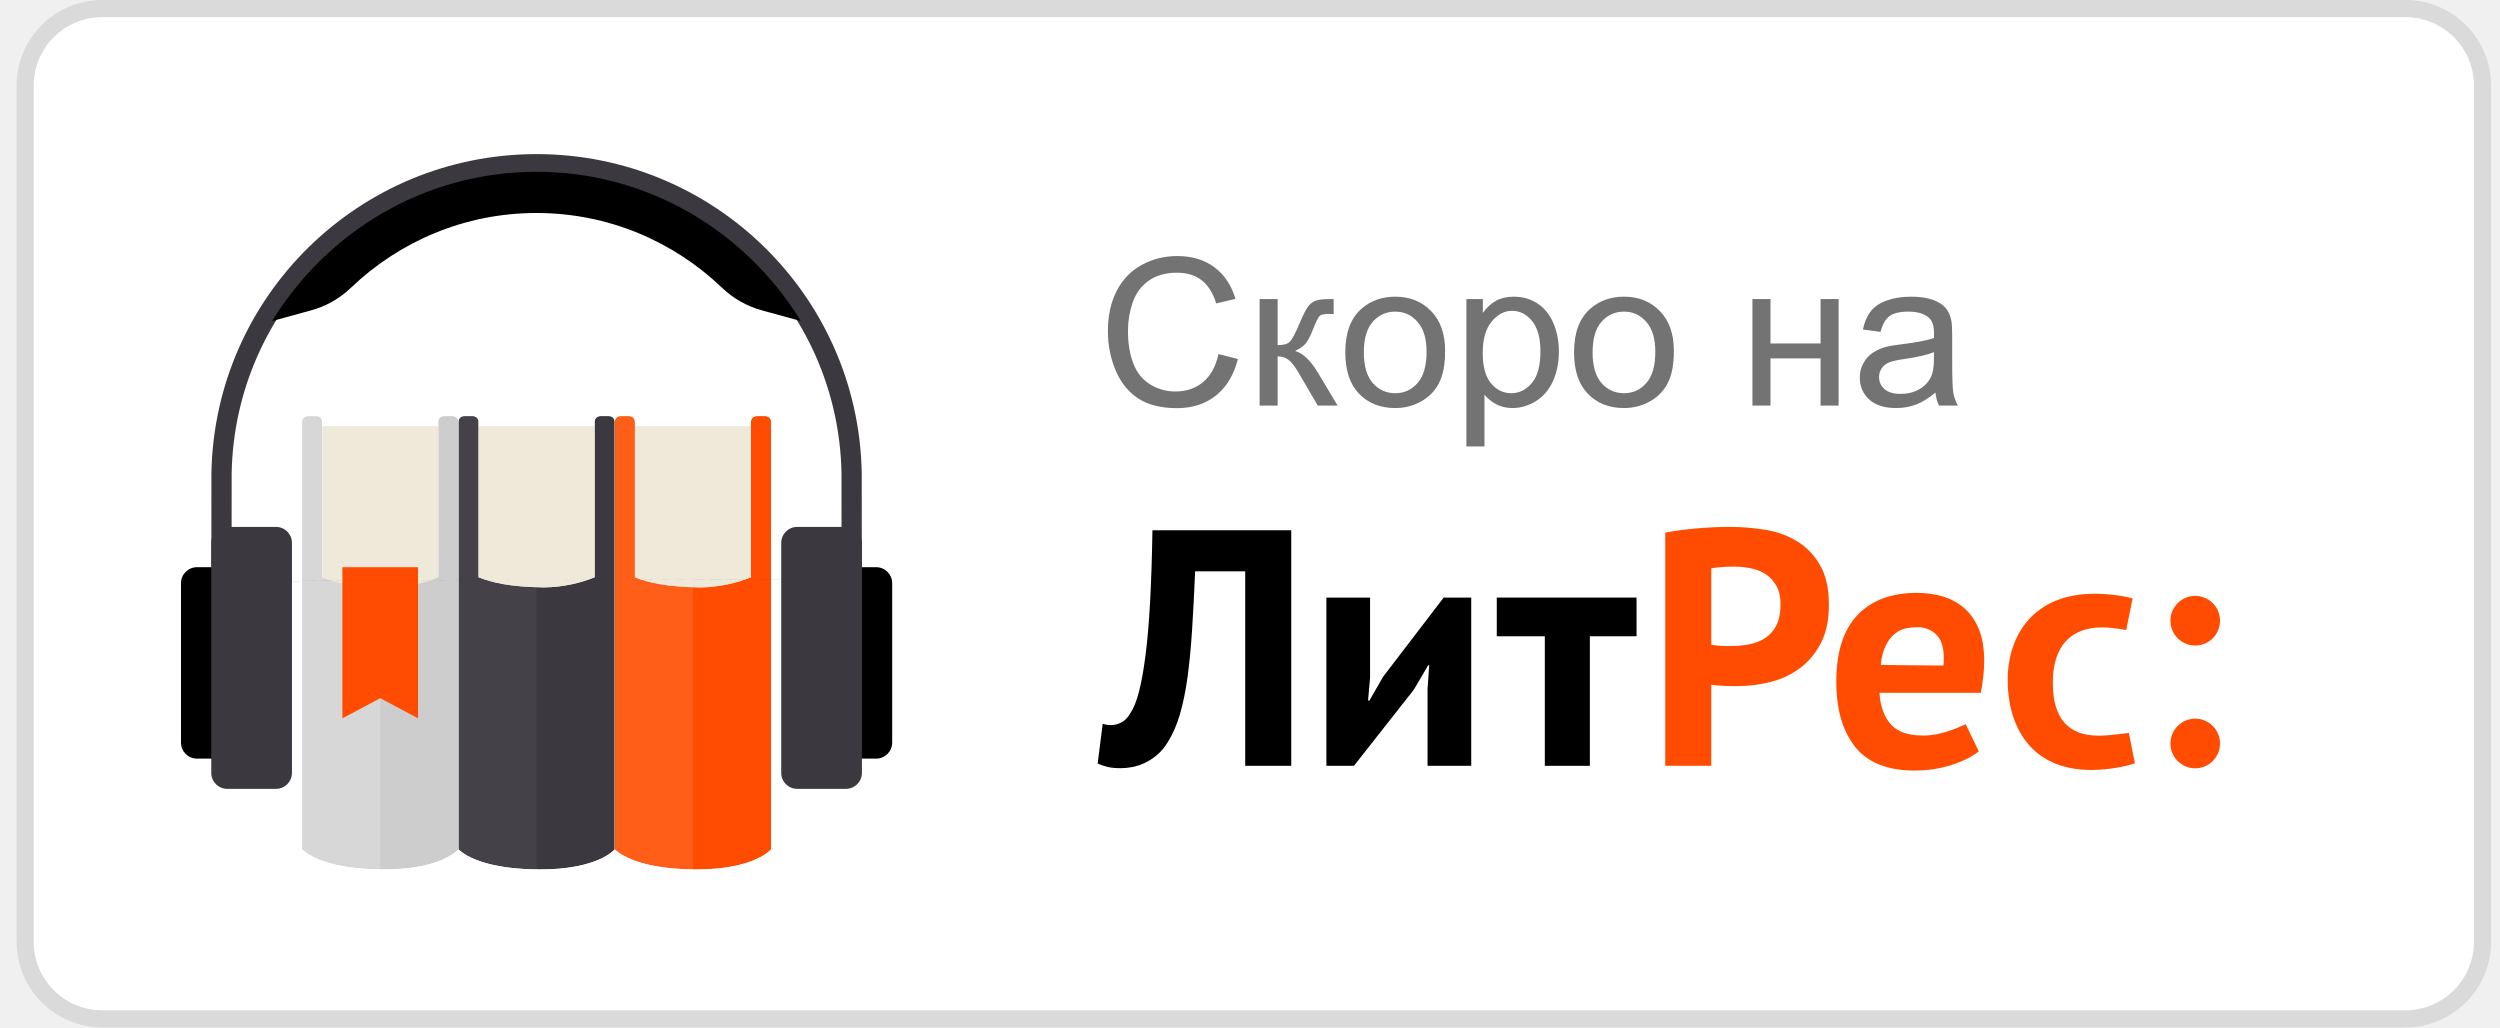
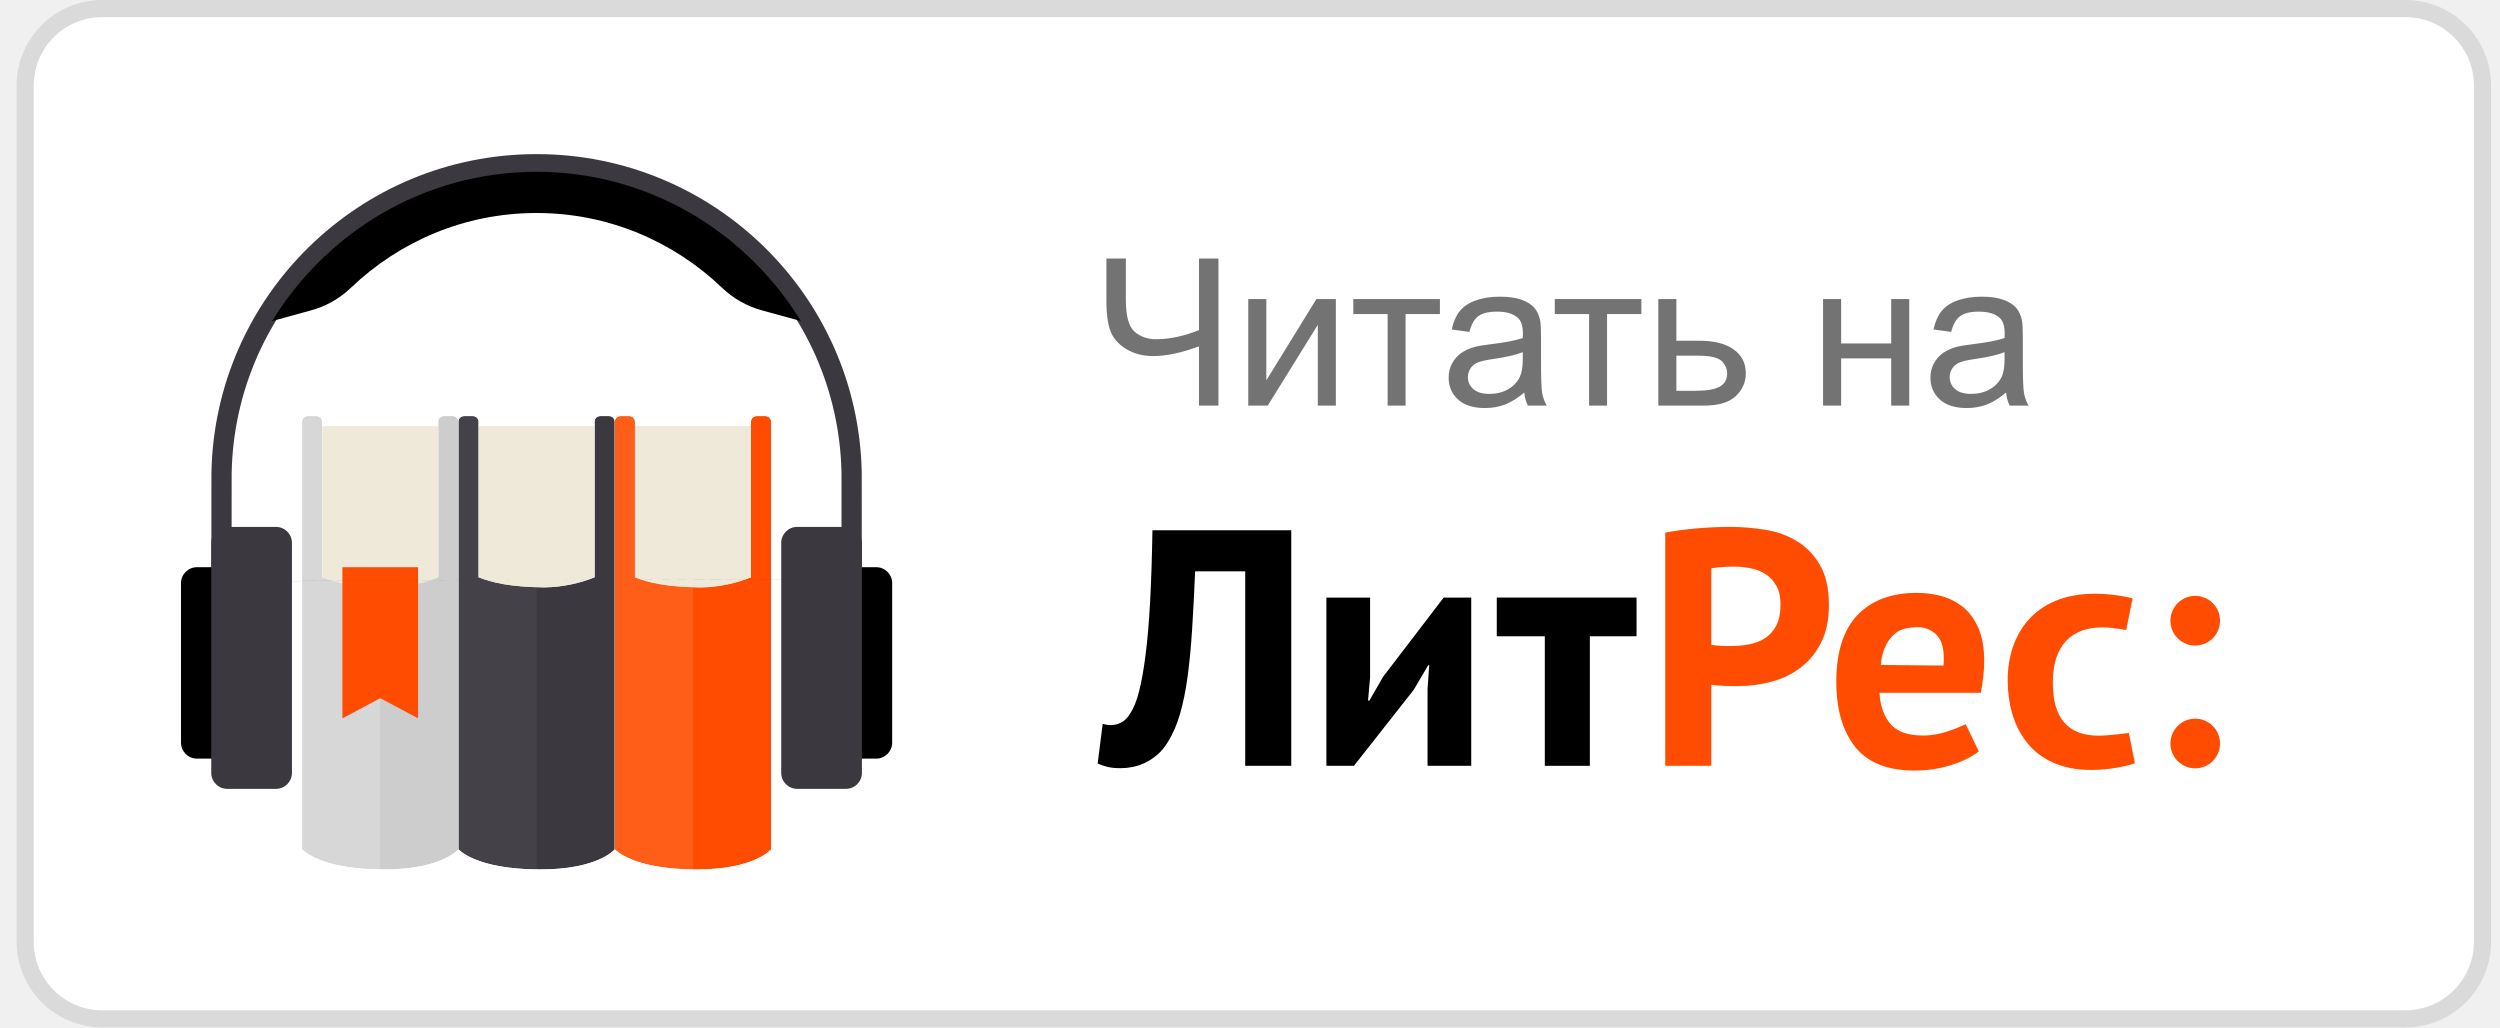
<svg xmlns="http://www.w3.org/2000/svg" width="146" height="60" viewBox="0 0 146 60" fill="none">
  <rect x="1.47" y="0.5" width="143.507" height="59" rx="4.5" fill="white" stroke="#DADADA" />
-   <g clip-path="url(#clip0_105_134)">
+   <g clip-path="url(#clip0_501_2)">
    <path d="M25.593 24.887H18.818V34.301H25.593V24.887Z" fill="#EFE9DA" />
-     <mask id="mask0_105_134" style="mask-type:alpha" maskUnits="userSpaceOnUse" x="17" y="24" width="10" height="27">
-       <path d="M26.771 49.6C26.771 49.6 25.82 50.791 22.352 50.777C18.59 50.763 17.644 49.587 17.639 49.6V24.628C17.639 24.446 17.784 24.299 17.968 24.299H18.489C18.671 24.299 18.818 24.447 18.818 24.623V33.713C19.594 34.02 20.655 34.281 22.647 34.302C23.756 34.293 24.816 34.034 25.593 33.713V24.623C25.593 24.444 25.737 24.299 25.921 24.299H26.443C26.624 24.299 26.771 24.447 26.771 24.628V49.6Z" fill="white" />
+     <mask id="mask0_501_2" style="mask-type:alpha" maskUnits="userSpaceOnUse" x="17" y="24" width="10" height="27">
+       <path d="M26.771 49.6C26.771 49.6 25.82 50.791 22.352 50.777C18.59 50.763 17.644 49.587 17.639 49.6V24.628C17.639 24.446 17.784 24.299 17.968 24.299H18.489C18.671 24.299 18.817 24.447 18.817 24.623V33.713C19.594 34.02 20.655 34.281 22.647 34.302C23.755 34.293 24.816 34.034 25.593 33.713V24.623C25.593 24.444 25.737 24.299 25.921 24.299H26.442C26.624 24.299 26.771 24.447 26.771 24.628V49.6Z" fill="white" />
    </mask>
-     <g mask="url(#mask0_105_134)">
-       <path d="M26.771 49.6C26.771 49.6 25.82 50.791 22.352 50.777C18.59 50.763 17.644 49.587 17.639 49.6V24.628C17.639 24.446 17.784 24.299 17.968 24.299H18.489C18.671 24.299 18.818 24.447 18.818 24.623V33.713C19.594 34.02 20.655 34.281 22.647 34.302C23.756 34.293 24.816 34.034 25.593 33.713V24.623C25.593 24.444 25.737 24.299 25.921 24.299H26.443C26.624 24.299 26.771 24.447 26.771 24.628V49.6Z" fill="#CDCDCD" />
+     <g mask="url(#mask0_501_2)">
+       <path d="M26.771 49.6C26.771 49.6 25.82 50.791 22.352 50.777C18.59 50.763 17.644 49.587 17.639 49.6V24.628C17.639 24.446 17.784 24.299 17.968 24.299H18.489C18.671 24.299 18.817 24.447 18.817 24.623V33.713C19.594 34.02 20.655 34.281 22.647 34.302C23.755 34.293 24.816 34.034 25.593 33.713V24.623C25.593 24.444 25.737 24.299 25.921 24.299H26.442C26.624 24.299 26.771 24.447 26.771 24.628V49.6Z" fill="#CDCDCD" />
      <path d="M22.205 24.005H17.345V52.248H22.205V24.005Z" fill="white" fill-opacity="0.2" />
    </g>
    <path d="M34.724 24.887H27.949V34.301H34.724V24.887Z" fill="#EFE9DA" />
-     <mask id="mask1_105_134" style="mask-type:alpha" maskUnits="userSpaceOnUse" x="26" y="24" width="10" height="27">
+     <mask id="mask1_501_2" style="mask-type:alpha" maskUnits="userSpaceOnUse" x="26" y="24" width="10" height="27">
      <path d="M35.902 49.6C35.902 49.6 34.952 50.791 31.484 50.777C27.721 50.763 26.776 49.587 26.771 49.6V24.628C26.771 24.446 26.915 24.299 27.099 24.299H27.621C27.802 24.299 27.949 24.447 27.949 24.623V33.713C28.726 34.02 29.786 34.281 31.778 34.302C32.887 34.293 33.947 34.034 34.724 33.713V24.623C34.724 24.444 34.868 24.299 35.052 24.299H35.574C35.755 24.299 35.902 24.447 35.902 24.628V49.6Z" fill="white" />
    </mask>
-     <g mask="url(#mask1_105_134)">
+     <g mask="url(#mask1_501_2)">
      <path d="M35.902 49.6C35.902 49.6 34.952 50.791 31.484 50.777C27.721 50.763 26.776 49.587 26.771 49.6V24.628C26.771 24.446 26.915 24.299 27.099 24.299H27.621C27.802 24.299 27.949 24.447 27.949 24.623V33.713C28.726 34.02 29.786 34.281 31.778 34.302C32.887 34.293 33.947 34.034 34.724 33.713V24.623C34.724 24.444 34.868 24.299 35.052 24.299H35.574C35.755 24.299 35.902 24.447 35.902 24.628V49.6Z" fill="#3B393F" />
      <path d="M31.337 24.005H26.476V52.248H31.337V24.005Z" fill="white" fill-opacity="0.05" />
    </g>
-     <path d="M43.855 24.887H37.081V34.301H43.855V24.887Z" fill="#EFE9DA" />
-     <mask id="mask2_105_134" style="mask-type:alpha" maskUnits="userSpaceOnUse" x="35" y="24" width="11" height="27">
-       <path d="M45.033 49.6C45.033 49.6 44.083 50.791 40.615 50.777C36.853 50.763 35.907 49.587 35.902 49.6V24.628C35.902 24.446 36.047 24.299 36.23 24.299H36.752C36.933 24.299 37.08 24.447 37.08 24.623V33.713C37.857 34.02 38.917 34.281 40.91 34.302C42.018 34.293 43.078 34.034 43.855 33.713V24.623C43.855 24.444 44 24.299 44.184 24.299H44.705C44.887 24.299 45.033 24.447 45.033 24.628V49.6Z" fill="white" />
+     <path d="M43.855 24.887H37.08V34.301H43.855V24.887Z" fill="#EFE9DA" />
+     <mask id="mask2_501_2" style="mask-type:alpha" maskUnits="userSpaceOnUse" x="35" y="24" width="11" height="27">
+       <path d="M45.034 49.6C45.034 49.6 44.083 50.791 40.615 50.777C36.853 50.763 35.907 49.587 35.902 49.6V24.628C35.902 24.446 36.047 24.299 36.23 24.299H36.752C36.934 24.299 37.081 24.447 37.081 24.623V33.713C37.857 34.02 38.918 34.281 40.91 34.302C42.018 34.293 43.079 34.034 43.855 33.713V24.623C43.855 24.444 44 24.299 44.184 24.299H44.706C44.887 24.299 45.034 24.447 45.034 24.628V49.6Z" fill="white" />
    </mask>
-     <g mask="url(#mask2_105_134)">
-       <path d="M45.033 49.6C45.033 49.6 44.083 50.791 40.615 50.777C36.853 50.763 35.907 49.587 35.902 49.6V24.628C35.902 24.446 36.047 24.299 36.23 24.299H36.752C36.933 24.299 37.08 24.447 37.08 24.623V33.713C37.857 34.02 38.917 34.281 40.91 34.302C42.018 34.293 43.078 34.034 43.855 33.713V24.623C43.855 24.444 44 24.299 44.184 24.299H44.705C44.887 24.299 45.033 24.447 45.033 24.628V49.6Z" fill="#FF4C00" />
+     <g mask="url(#mask2_501_2)">
+       <path d="M45.034 49.6C45.034 49.6 44.083 50.791 40.615 50.777C36.853 50.763 35.907 49.587 35.902 49.6V24.628C35.902 24.446 36.047 24.299 36.23 24.299H36.752C36.934 24.299 37.081 24.447 37.081 24.623V33.713C37.857 34.02 38.918 34.281 40.91 34.302C42.018 34.293 43.079 34.034 43.855 33.713V24.623C43.855 24.444 44 24.299 44.184 24.299H44.706C44.887 24.299 45.034 24.447 45.034 24.628V49.6Z" fill="#FF4C00" />
      <path d="M40.468 24.005H35.608V52.248H40.468V24.005Z" fill="white" fill-opacity="0.1" />
    </g>
    <path fill-rule="evenodd" clip-rule="evenodd" d="M19.996 33.124H24.414V41.951L22.205 40.774L19.996 41.951V33.124Z" fill="#FF4C00" />
    <path d="M49.143 27.591C48.941 17.927 41.032 10.181 31.337 10.181C21.621 10.181 13.703 17.958 13.529 27.645C13.528 27.683 13.526 33.949 13.526 33.949L49.147 33.801C49.147 33.727 49.144 27.635 49.143 27.591ZM12.344 33.949C12.344 33.875 12.345 27.739 12.347 27.623C12.532 17.306 20.963 9 31.337 9C41.691 9 50.11 17.276 50.325 27.566C50.328 27.701 50.33 33.727 50.33 33.801L12.344 33.949Z" fill="#3B393F" />
    <path fill-rule="evenodd" clip-rule="evenodd" d="M15.891 18.75L18.18 18.121C19.047 17.883 19.841 17.431 20.494 16.806C23.323 14.099 27.136 12.439 31.331 12.439C35.526 12.439 39.339 14.099 42.168 16.806C42.821 17.431 43.615 17.883 44.481 18.121L46.771 18.75C43.564 13.517 37.849 10.033 31.331 10.033C24.813 10.033 19.098 13.517 15.891 18.75Z" fill="black" />
    <path d="M14.35 33.124H11.503C10.988 33.124 10.57 33.542 10.57 34.058V43.371C10.57 43.886 10.988 44.304 11.503 44.304H14.35C14.865 44.304 15.283 43.886 15.283 43.371V34.058C15.283 33.542 14.865 33.124 14.35 33.124Z" fill="black" />
    <path d="M16.117 30.771H13.271C12.755 30.771 12.337 31.189 12.337 31.704V45.136C12.337 45.652 12.755 46.069 13.271 46.069H16.117C16.632 46.069 17.05 45.652 17.05 45.136V31.704C17.05 31.189 16.632 30.771 16.117 30.771Z" fill="#3B393F" />
    <path d="M51.17 33.124H48.324C47.808 33.124 47.39 33.542 47.39 34.058V43.371C47.39 43.886 47.808 44.304 48.324 44.304H51.17C51.685 44.304 52.103 43.886 52.103 43.371V34.058C52.103 33.542 51.685 33.124 51.17 33.124Z" fill="black" />
    <path d="M49.403 30.771H46.556C46.041 30.771 45.623 31.189 45.623 31.704V45.136C45.623 45.652 46.041 46.069 46.556 46.069H49.403C49.918 46.069 50.336 45.652 50.336 45.136V31.704C50.336 31.189 49.918 30.771 49.403 30.771Z" fill="#3B393F" />
  </g>
  <path fill-rule="evenodd" clip-rule="evenodd" d="M69.796 33.365C69.743 34.61 69.684 35.743 69.619 36.765C69.553 37.787 69.465 38.708 69.354 39.526C69.243 40.345 69.095 41.069 68.912 41.698C68.729 42.327 68.493 42.87 68.206 43.329C68.022 43.631 67.816 43.88 67.587 44.076C67.358 44.272 67.119 44.429 66.871 44.548C66.622 44.666 66.377 44.747 66.135 44.794C65.893 44.839 65.667 44.862 65.458 44.862C65.157 44.862 64.905 44.839 64.702 44.794C64.499 44.747 64.3 44.679 64.104 44.587L64.398 42.268C64.476 42.295 64.555 42.314 64.633 42.327C64.712 42.34 64.791 42.347 64.869 42.347C65.078 42.347 65.285 42.295 65.487 42.189C65.69 42.085 65.863 41.908 66.008 41.658C66.204 41.371 66.374 40.949 66.518 40.391C66.662 39.834 66.789 39.124 66.9 38.259C67.011 37.394 67.1 36.363 67.165 35.164C67.23 33.965 67.276 32.567 67.303 30.968H75.409V44.724H72.72V33.365H69.796Z" fill="black" />
  <path fill-rule="evenodd" clip-rule="evenodd" d="M83.466 38.848H83.408L82.564 40.282L79.07 44.724H77.461V34.898H80.012V39.575L79.894 40.912H79.973L80.778 39.516L84.311 34.898H85.92V44.724H83.369V40.243L83.466 38.848Z" fill="black" />
  <path fill-rule="evenodd" clip-rule="evenodd" d="M92.847 37.158V44.724H90.217V37.158H87.411V34.898H95.575V37.158H92.847Z" fill="black" />
  <path fill-rule="evenodd" clip-rule="evenodd" d="M101.254 33.09C100.992 33.09 100.743 33.1 100.508 33.12C100.272 33.139 100.083 33.162 99.939 33.189V37.65C99.991 37.663 100.069 37.676 100.174 37.689C100.279 37.702 100.391 37.712 100.508 37.718C100.625 37.725 100.74 37.728 100.851 37.728H101.096C101.45 37.728 101.8 37.696 102.146 37.63C102.493 37.565 102.804 37.443 103.079 37.267C103.354 37.09 103.573 36.844 103.737 36.529C103.9 36.215 103.982 35.802 103.982 35.291C103.982 34.859 103.904 34.502 103.746 34.22C103.59 33.939 103.383 33.712 103.128 33.542C102.873 33.372 102.581 33.254 102.255 33.189C101.928 33.123 101.593 33.09 101.254 33.09ZM99.066 30.86C99.726 30.801 100.383 30.771 101.038 30.771C101.718 30.771 102.402 30.827 103.089 30.938C103.776 31.049 104.394 31.272 104.943 31.606C105.493 31.94 105.941 32.405 106.288 33.001C106.634 33.598 106.808 34.374 106.808 35.33C106.808 36.195 106.658 36.926 106.356 37.522C106.055 38.118 105.657 38.605 105.159 38.986C104.662 39.366 104.096 39.641 103.462 39.811C102.827 39.982 102.169 40.067 101.49 40.067H101.175C101.031 40.067 100.881 40.063 100.723 40.057C100.567 40.05 100.413 40.041 100.262 40.028C100.112 40.015 100.003 40.001 99.938 39.988V44.724H97.25V31.105C97.799 31 98.405 30.919 99.066 30.86Z" fill="#FF4C00" />
  <path fill-rule="evenodd" clip-rule="evenodd" d="M111.926 36.627C111.128 36.65 110.756 36.851 110.423 37.243C110.092 37.633 109.901 38.165 109.837 38.834L113.501 38.868C113.553 38.161 113.49 37.614 113.223 37.235C112.957 36.855 112.499 36.61 111.926 36.627ZM113.962 44.675C113.289 44.892 112.572 45 111.813 45C110.23 45 109.072 44.538 108.339 43.614C107.606 42.69 107.24 41.423 107.24 39.811C107.24 38.082 107.652 36.785 108.476 35.92C109.301 35.055 110.459 34.623 111.95 34.623C112.448 34.623 112.932 34.688 113.403 34.819C113.874 34.95 114.292 35.167 114.659 35.468C115.026 35.77 115.32 36.176 115.542 36.687C115.765 37.197 115.876 37.833 115.876 38.593C115.876 38.868 115.86 39.163 115.827 39.477C115.794 39.791 115.745 40.119 115.68 40.46H109.764C109.804 41.285 110.062 41.907 110.447 42.327C110.831 42.746 111.455 42.955 112.315 42.955C112.849 42.955 113.321 42.851 113.752 42.71C114.29 42.534 114.797 42.294 114.797 42.294L115.562 43.879C115.169 44.194 114.636 44.459 113.962 44.675Z" fill="#FF4C00" />
-   <path fill-rule="evenodd" clip-rule="evenodd" d="M124.17 36.797C124.17 36.797 123.389 36.638 122.774 36.638C121.022 36.638 119.885 37.642 119.885 39.858C119.885 41.937 120.752 42.964 122.581 42.964C123.178 42.964 124.327 42.804 124.327 42.804L124.679 44.58C124.198 44.733 123.254 44.965 122.119 44.965C118.558 44.965 117.249 42.364 117.249 39.723C117.249 37.064 118.789 34.674 122.331 34.674C122.985 34.674 123.792 34.751 124.544 34.944L124.17 36.797Z" fill="#FF4C00" />
-   <path fill-rule="evenodd" clip-rule="evenodd" d="M128.201 37.7C127.401 37.7 126.753 37.051 126.753 36.25C126.753 35.449 127.401 34.8 128.201 34.8C129 34.8 129.649 35.449 129.649 36.25C129.649 37.051 129 37.7 128.201 37.7Z" fill="#FF4C00" />
-   <path fill-rule="evenodd" clip-rule="evenodd" d="M129.649 43.42C129.649 44.221 129 44.87 128.201 44.87C127.401 44.87 126.753 44.221 126.753 43.42C126.753 42.619 127.401 41.97 128.201 41.97C129 41.97 129.649 42.619 129.649 43.42Z" fill="#FF4C00" />
-   <path d="M71.158 20.678L72.295 20.965C72.057 21.898 71.627 22.611 71.006 23.104C70.389 23.592 69.633 23.836 68.739 23.836C67.813 23.836 67.059 23.648 66.477 23.273C65.899 22.895 65.457 22.348 65.153 21.633C64.852 20.918 64.701 20.15 64.701 19.33C64.701 18.436 64.871 17.656 65.211 16.992C65.555 16.324 66.041 15.818 66.67 15.475C67.303 15.127 67.998 14.953 68.756 14.953C69.615 14.953 70.338 15.172 70.924 15.609C71.51 16.047 71.918 16.662 72.149 17.455L71.029 17.719C70.83 17.094 70.541 16.639 70.162 16.354C69.783 16.068 69.307 15.926 68.733 15.926C68.073 15.926 67.52 16.084 67.075 16.4C66.633 16.717 66.323 17.143 66.143 17.678C65.963 18.209 65.873 18.758 65.873 19.324C65.873 20.055 65.979 20.693 66.19 21.24C66.404 21.783 66.737 22.189 67.186 22.459C67.635 22.729 68.121 22.863 68.645 22.863C69.281 22.863 69.821 22.68 70.262 22.312C70.703 21.945 71.002 21.4 71.158 20.678ZM73.561 17.467H74.615V20.156C74.951 20.156 75.186 20.092 75.319 19.963C75.455 19.834 75.654 19.459 75.916 18.838C76.123 18.346 76.291 18.021 76.42 17.865C76.549 17.709 76.698 17.604 76.865 17.549C77.033 17.494 77.303 17.467 77.674 17.467H77.885V18.34L77.592 18.334C77.315 18.334 77.137 18.375 77.059 18.457C76.977 18.543 76.852 18.799 76.684 19.225C76.524 19.631 76.377 19.912 76.244 20.068C76.112 20.225 75.906 20.367 75.629 20.496C76.082 20.617 76.528 21.039 76.965 21.762L78.119 23.689H76.959L75.834 21.762C75.604 21.375 75.403 21.121 75.231 21C75.059 20.875 74.854 20.812 74.615 20.812V23.689H73.561V17.467ZM78.565 20.578C78.565 19.426 78.885 18.572 79.526 18.018C80.061 17.557 80.713 17.326 81.483 17.326C82.338 17.326 83.037 17.607 83.58 18.17C84.123 18.729 84.395 19.502 84.395 20.49C84.395 21.291 84.274 21.922 84.031 22.383C83.793 22.84 83.444 23.195 82.983 23.449C82.526 23.703 82.026 23.83 81.483 23.83C80.612 23.83 79.906 23.551 79.367 22.992C78.832 22.434 78.565 21.629 78.565 20.578ZM79.649 20.578C79.649 21.375 79.823 21.973 80.17 22.371C80.518 22.766 80.955 22.963 81.483 22.963C82.006 22.963 82.442 22.764 82.789 22.365C83.137 21.967 83.311 21.359 83.311 20.543C83.311 19.773 83.135 19.191 82.783 18.797C82.436 18.398 82.002 18.199 81.483 18.199C80.955 18.199 80.518 18.396 80.17 18.791C79.823 19.186 79.649 19.781 79.649 20.578ZM85.637 26.074V17.467H86.598V18.275C86.825 17.959 87.08 17.723 87.365 17.566C87.651 17.406 87.996 17.326 88.403 17.326C88.934 17.326 89.403 17.463 89.809 17.736C90.215 18.01 90.522 18.396 90.729 18.896C90.936 19.393 91.039 19.938 91.039 20.531C91.039 21.168 90.924 21.742 90.694 22.254C90.467 22.762 90.135 23.152 89.698 23.426C89.264 23.695 88.807 23.83 88.326 23.83C87.975 23.83 87.658 23.756 87.377 23.607C87.1 23.459 86.871 23.271 86.692 23.045V26.074H85.637ZM86.592 20.613C86.592 21.414 86.754 22.006 87.078 22.389C87.403 22.771 87.795 22.963 88.256 22.963C88.725 22.963 89.125 22.766 89.457 22.371C89.793 21.973 89.961 21.357 89.961 20.525C89.961 19.732 89.797 19.139 89.469 18.744C89.145 18.35 88.756 18.152 88.303 18.152C87.854 18.152 87.455 18.363 87.108 18.785C86.764 19.203 86.592 19.812 86.592 20.613ZM91.924 20.578C91.924 19.426 92.244 18.572 92.885 18.018C93.42 17.557 94.073 17.326 94.842 17.326C95.698 17.326 96.397 17.607 96.94 18.17C97.483 18.729 97.754 19.502 97.754 20.49C97.754 21.291 97.633 21.922 97.391 22.383C97.153 22.84 96.803 23.195 96.342 23.449C95.885 23.703 95.385 23.83 94.842 23.83C93.971 23.83 93.266 23.551 92.727 22.992C92.192 22.434 91.924 21.629 91.924 20.578ZM93.008 20.578C93.008 21.375 93.182 21.973 93.529 22.371C93.877 22.766 94.315 22.963 94.842 22.963C95.365 22.963 95.801 22.764 96.149 22.365C96.496 21.967 96.67 21.359 96.67 20.543C96.67 19.773 96.494 19.191 96.143 18.797C95.795 18.398 95.362 18.199 94.842 18.199C94.315 18.199 93.877 18.396 93.529 18.791C93.182 19.186 93.008 19.781 93.008 20.578ZM102.342 17.467H103.397V20.057H106.321V17.467H107.375V23.689H106.321V20.93H103.397V23.689H102.342V17.467ZM113.03 22.922C112.639 23.254 112.262 23.488 111.899 23.625C111.539 23.762 111.153 23.83 110.739 23.83C110.055 23.83 109.53 23.664 109.162 23.332C108.795 22.996 108.612 22.568 108.612 22.049C108.612 21.744 108.68 21.467 108.817 21.217C108.957 20.963 109.139 20.76 109.362 20.607C109.588 20.455 109.842 20.34 110.123 20.262C110.33 20.207 110.643 20.154 111.061 20.104C111.912 20.002 112.539 19.881 112.942 19.74C112.946 19.596 112.948 19.504 112.948 19.465C112.948 19.035 112.848 18.732 112.649 18.557C112.379 18.318 111.979 18.199 111.448 18.199C110.951 18.199 110.584 18.287 110.346 18.463C110.112 18.635 109.938 18.941 109.824 19.383L108.793 19.242C108.887 18.801 109.041 18.445 109.256 18.176C109.471 17.902 109.781 17.693 110.188 17.549C110.594 17.4 111.065 17.326 111.6 17.326C112.131 17.326 112.563 17.389 112.895 17.514C113.227 17.639 113.471 17.797 113.627 17.988C113.783 18.176 113.893 18.414 113.955 18.703C113.99 18.883 114.008 19.207 114.008 19.676V21.082C114.008 22.062 114.03 22.684 114.073 22.945C114.119 23.203 114.209 23.451 114.342 23.689H113.24C113.131 23.471 113.061 23.215 113.03 22.922ZM112.942 20.566C112.559 20.723 111.985 20.855 111.219 20.965C110.785 21.027 110.479 21.098 110.299 21.176C110.119 21.254 109.981 21.369 109.883 21.521C109.785 21.67 109.737 21.836 109.737 22.02C109.737 22.301 109.842 22.535 110.053 22.723C110.268 22.91 110.58 23.004 110.99 23.004C111.397 23.004 111.758 22.916 112.074 22.74C112.391 22.561 112.623 22.316 112.772 22.008C112.885 21.77 112.942 21.418 112.942 20.953V20.566Z" fill="#737373" />
+   <path fill-rule="evenodd" clip-rule="evenodd" d="M124.17 36.797C124.17 36.797 123.389 36.638 122.774 36.638C121.022 36.638 119.885 37.642 119.885 39.858C119.885 41.937 120.752 42.964 122.581 42.964C123.178 42.964 124.327 42.804 124.327 42.804L124.679 44.58C124.198 44.733 123.255 44.965 122.119 44.965C118.558 44.965 117.249 42.364 117.249 39.723C117.249 37.064 118.789 34.674 122.331 34.674C122.985 34.674 123.793 34.751 124.544 34.944L124.17 36.797Z" fill="#FF4C00" />
+   <path fill-rule="evenodd" clip-rule="evenodd" d="M128.201 37.7C127.401 37.7 126.753 37.051 126.753 36.25C126.753 35.449 127.401 34.8 128.201 34.8C129.001 34.8 129.649 35.449 129.649 36.25C129.649 37.051 129.001 37.7 128.201 37.7Z" fill="#FF4C00" />
+   <path fill-rule="evenodd" clip-rule="evenodd" d="M129.649 43.42C129.649 44.221 129.001 44.87 128.201 44.87C127.401 44.87 126.753 44.221 126.753 43.42C126.753 42.619 127.401 41.97 128.201 41.97C129.001 41.97 129.649 42.619 129.649 43.42Z" fill="#FF4C00" />
+   <path d="M71.158 23.689H70.022V20.227C69.002 20.605 68.11 20.795 67.344 20.795C66.746 20.795 66.219 20.656 65.762 20.379C65.305 20.098 64.998 19.742 64.842 19.312C64.69 18.883 64.614 18.32 64.614 17.625V15.1H65.75V17.52C65.75 18.457 65.92 19.074 66.26 19.371C66.604 19.664 67.016 19.811 67.496 19.811C68.297 19.811 69.139 19.633 70.022 19.277V15.1H71.158V23.689ZM72.899 17.467H73.953V22.213L76.877 17.467H78.014V23.689H76.959V18.973L74.035 23.689H72.899V17.467ZM79.033 17.467H84.09V18.34H82.086V23.689H81.037V18.34H79.033V17.467ZM89.018 22.922C88.627 23.254 88.25 23.488 87.887 23.625C87.528 23.762 87.141 23.83 86.727 23.83C86.043 23.83 85.518 23.664 85.151 23.332C84.783 22.996 84.6 22.568 84.6 22.049C84.6 21.744 84.668 21.467 84.805 21.217C84.946 20.963 85.127 20.76 85.35 20.607C85.576 20.455 85.83 20.34 86.112 20.262C86.319 20.207 86.631 20.154 87.049 20.104C87.901 20.002 88.528 19.881 88.93 19.74C88.934 19.596 88.936 19.504 88.936 19.465C88.936 19.035 88.836 18.732 88.637 18.557C88.367 18.318 87.967 18.199 87.436 18.199C86.94 18.199 86.573 18.287 86.334 18.463C86.1 18.635 85.926 18.941 85.813 19.383L84.781 19.242C84.875 18.801 85.029 18.445 85.244 18.176C85.459 17.902 85.77 17.693 86.176 17.549C86.582 17.4 87.053 17.326 87.588 17.326C88.119 17.326 88.551 17.389 88.883 17.514C89.215 17.639 89.459 17.797 89.615 17.988C89.772 18.176 89.881 18.414 89.944 18.703C89.979 18.883 89.996 19.207 89.996 19.676V21.082C89.996 22.062 90.018 22.684 90.061 22.945C90.108 23.203 90.198 23.451 90.33 23.689H89.229C89.119 23.471 89.049 23.215 89.018 22.922ZM88.93 20.566C88.547 20.723 87.973 20.855 87.207 20.965C86.774 21.027 86.467 21.098 86.287 21.176C86.108 21.254 85.969 21.369 85.871 21.521C85.774 21.67 85.725 21.836 85.725 22.02C85.725 22.301 85.83 22.535 86.041 22.723C86.256 22.91 86.569 23.004 86.979 23.004C87.385 23.004 87.746 22.916 88.063 22.74C88.379 22.561 88.612 22.316 88.76 22.008C88.873 21.77 88.93 21.418 88.93 20.953V20.566ZM90.799 17.467H95.856V18.34H93.852V23.689H92.803V18.34H90.799V17.467ZM96.846 17.467H97.901V19.898H99.237C100.108 19.898 100.778 20.068 101.246 20.408C101.719 20.744 101.955 21.209 101.955 21.803C101.955 22.322 101.758 22.768 101.364 23.139C100.973 23.506 100.346 23.689 99.483 23.689H96.846V17.467ZM97.901 22.822H99.008C99.676 22.822 100.153 22.74 100.438 22.576C100.723 22.412 100.865 22.156 100.865 21.809C100.865 21.539 100.76 21.299 100.549 21.088C100.338 20.877 99.871 20.771 99.149 20.771H97.901V22.822ZM106.467 17.467H107.522V20.057H110.446V17.467H111.5V23.689H110.446V20.93H107.522V23.689H106.467V17.467ZM117.155 22.922C116.764 23.254 116.387 23.488 116.024 23.625C115.664 23.762 115.278 23.83 114.864 23.83C114.18 23.83 113.655 23.664 113.287 23.332C112.92 22.996 112.737 22.568 112.737 22.049C112.737 21.744 112.805 21.467 112.942 21.217C113.082 20.963 113.264 20.76 113.487 20.607C113.713 20.455 113.967 20.34 114.248 20.262C114.455 20.207 114.768 20.154 115.186 20.104C116.037 20.002 116.664 19.881 117.067 19.74C117.071 19.596 117.073 19.504 117.073 19.465C117.073 19.035 116.973 18.732 116.774 18.557C116.504 18.318 116.104 18.199 115.573 18.199C115.076 18.199 114.709 18.287 114.471 18.463C114.237 18.635 114.063 18.941 113.949 19.383L112.918 19.242C113.012 18.801 113.166 18.445 113.381 18.176C113.596 17.902 113.906 17.693 114.313 17.549C114.719 17.4 115.19 17.326 115.725 17.326C116.256 17.326 116.688 17.389 117.02 17.514C117.352 17.639 117.596 17.797 117.752 17.988C117.908 18.176 118.018 18.414 118.08 18.703C118.115 18.883 118.133 19.207 118.133 19.676V21.082C118.133 22.062 118.155 22.684 118.198 22.945C118.244 23.203 118.334 23.451 118.467 23.689H117.365C117.256 23.471 117.186 23.215 117.155 22.922ZM117.067 20.566C116.684 20.723 116.11 20.855 115.344 20.965C114.91 21.027 114.604 21.098 114.424 21.176C114.244 21.254 114.106 21.369 114.008 21.521C113.91 21.67 113.862 21.836 113.862 22.02C113.862 22.301 113.967 22.535 114.178 22.723C114.393 22.91 114.705 23.004 115.115 23.004C115.522 23.004 115.883 22.916 116.199 22.74C116.516 22.561 116.748 22.316 116.897 22.008C117.01 21.77 117.067 21.418 117.067 20.953V20.566Z" fill="#737373" />
  <defs>
-     <clipPath id="clip0_105_134">
+     <clipPath id="clip0_501_2">
      <rect width="41.533" height="42" fill="white" transform="translate(10.5698 9)" />
    </clipPath>
  </defs>
</svg>
